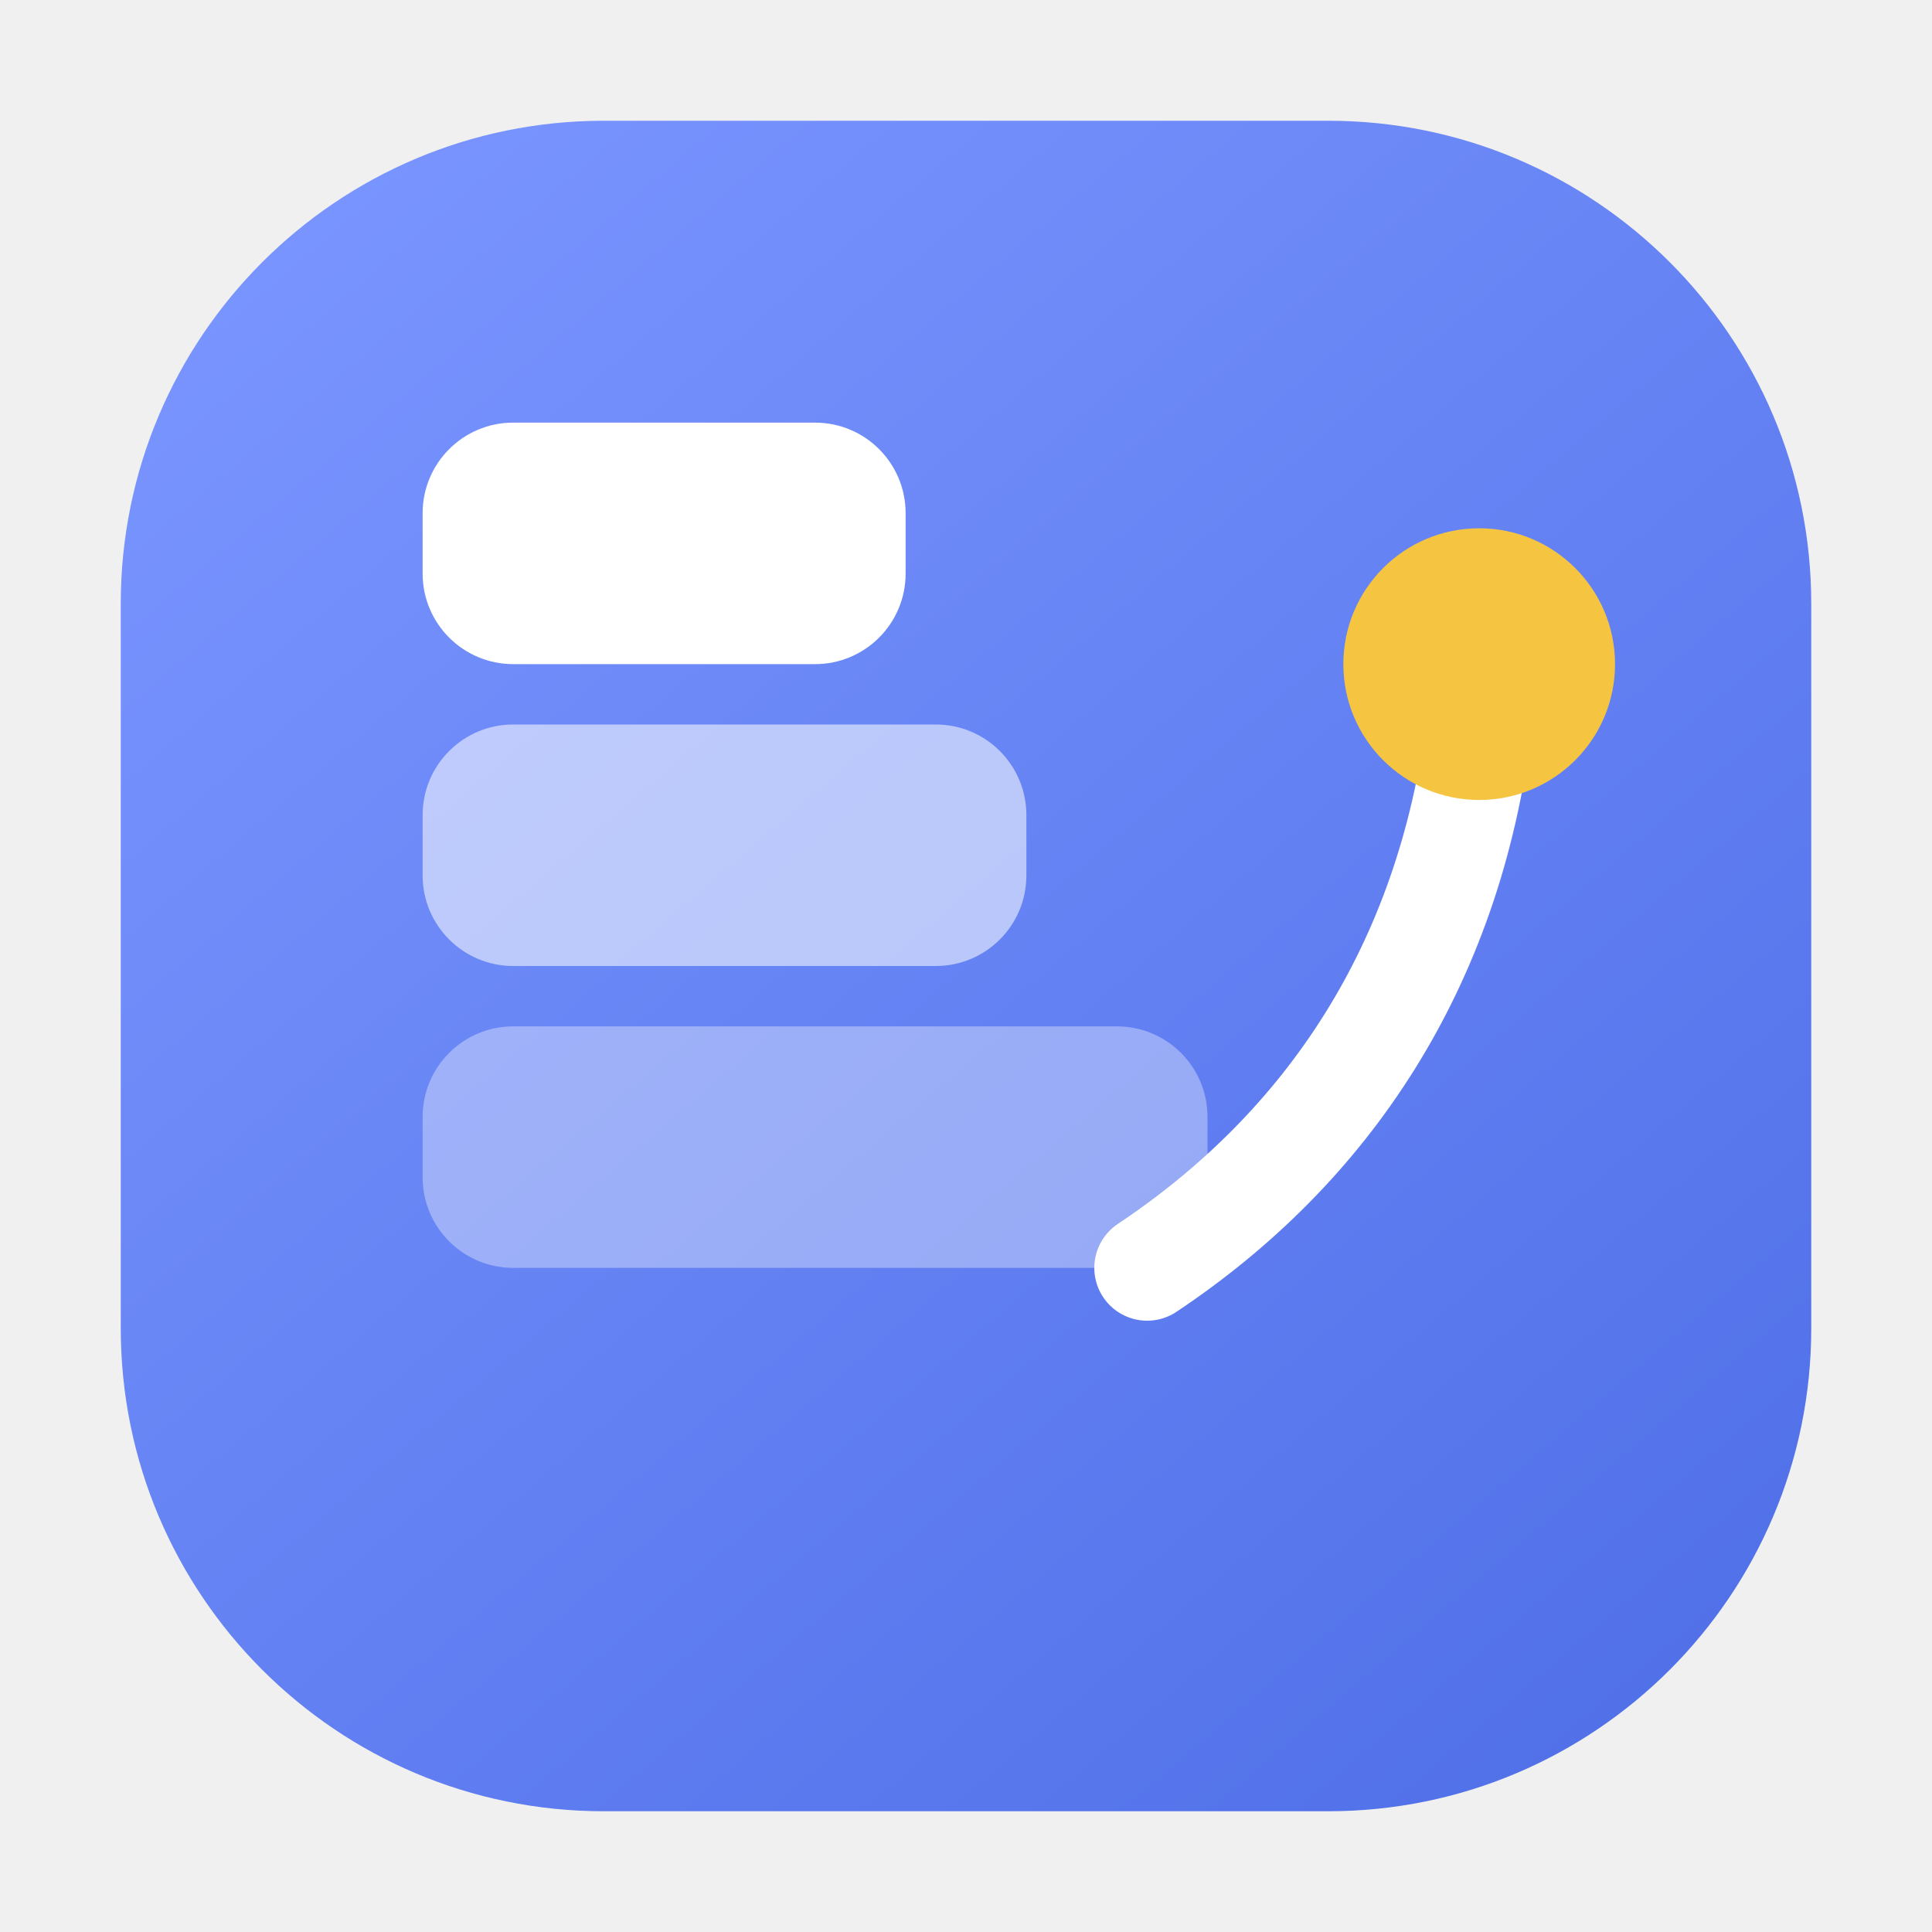
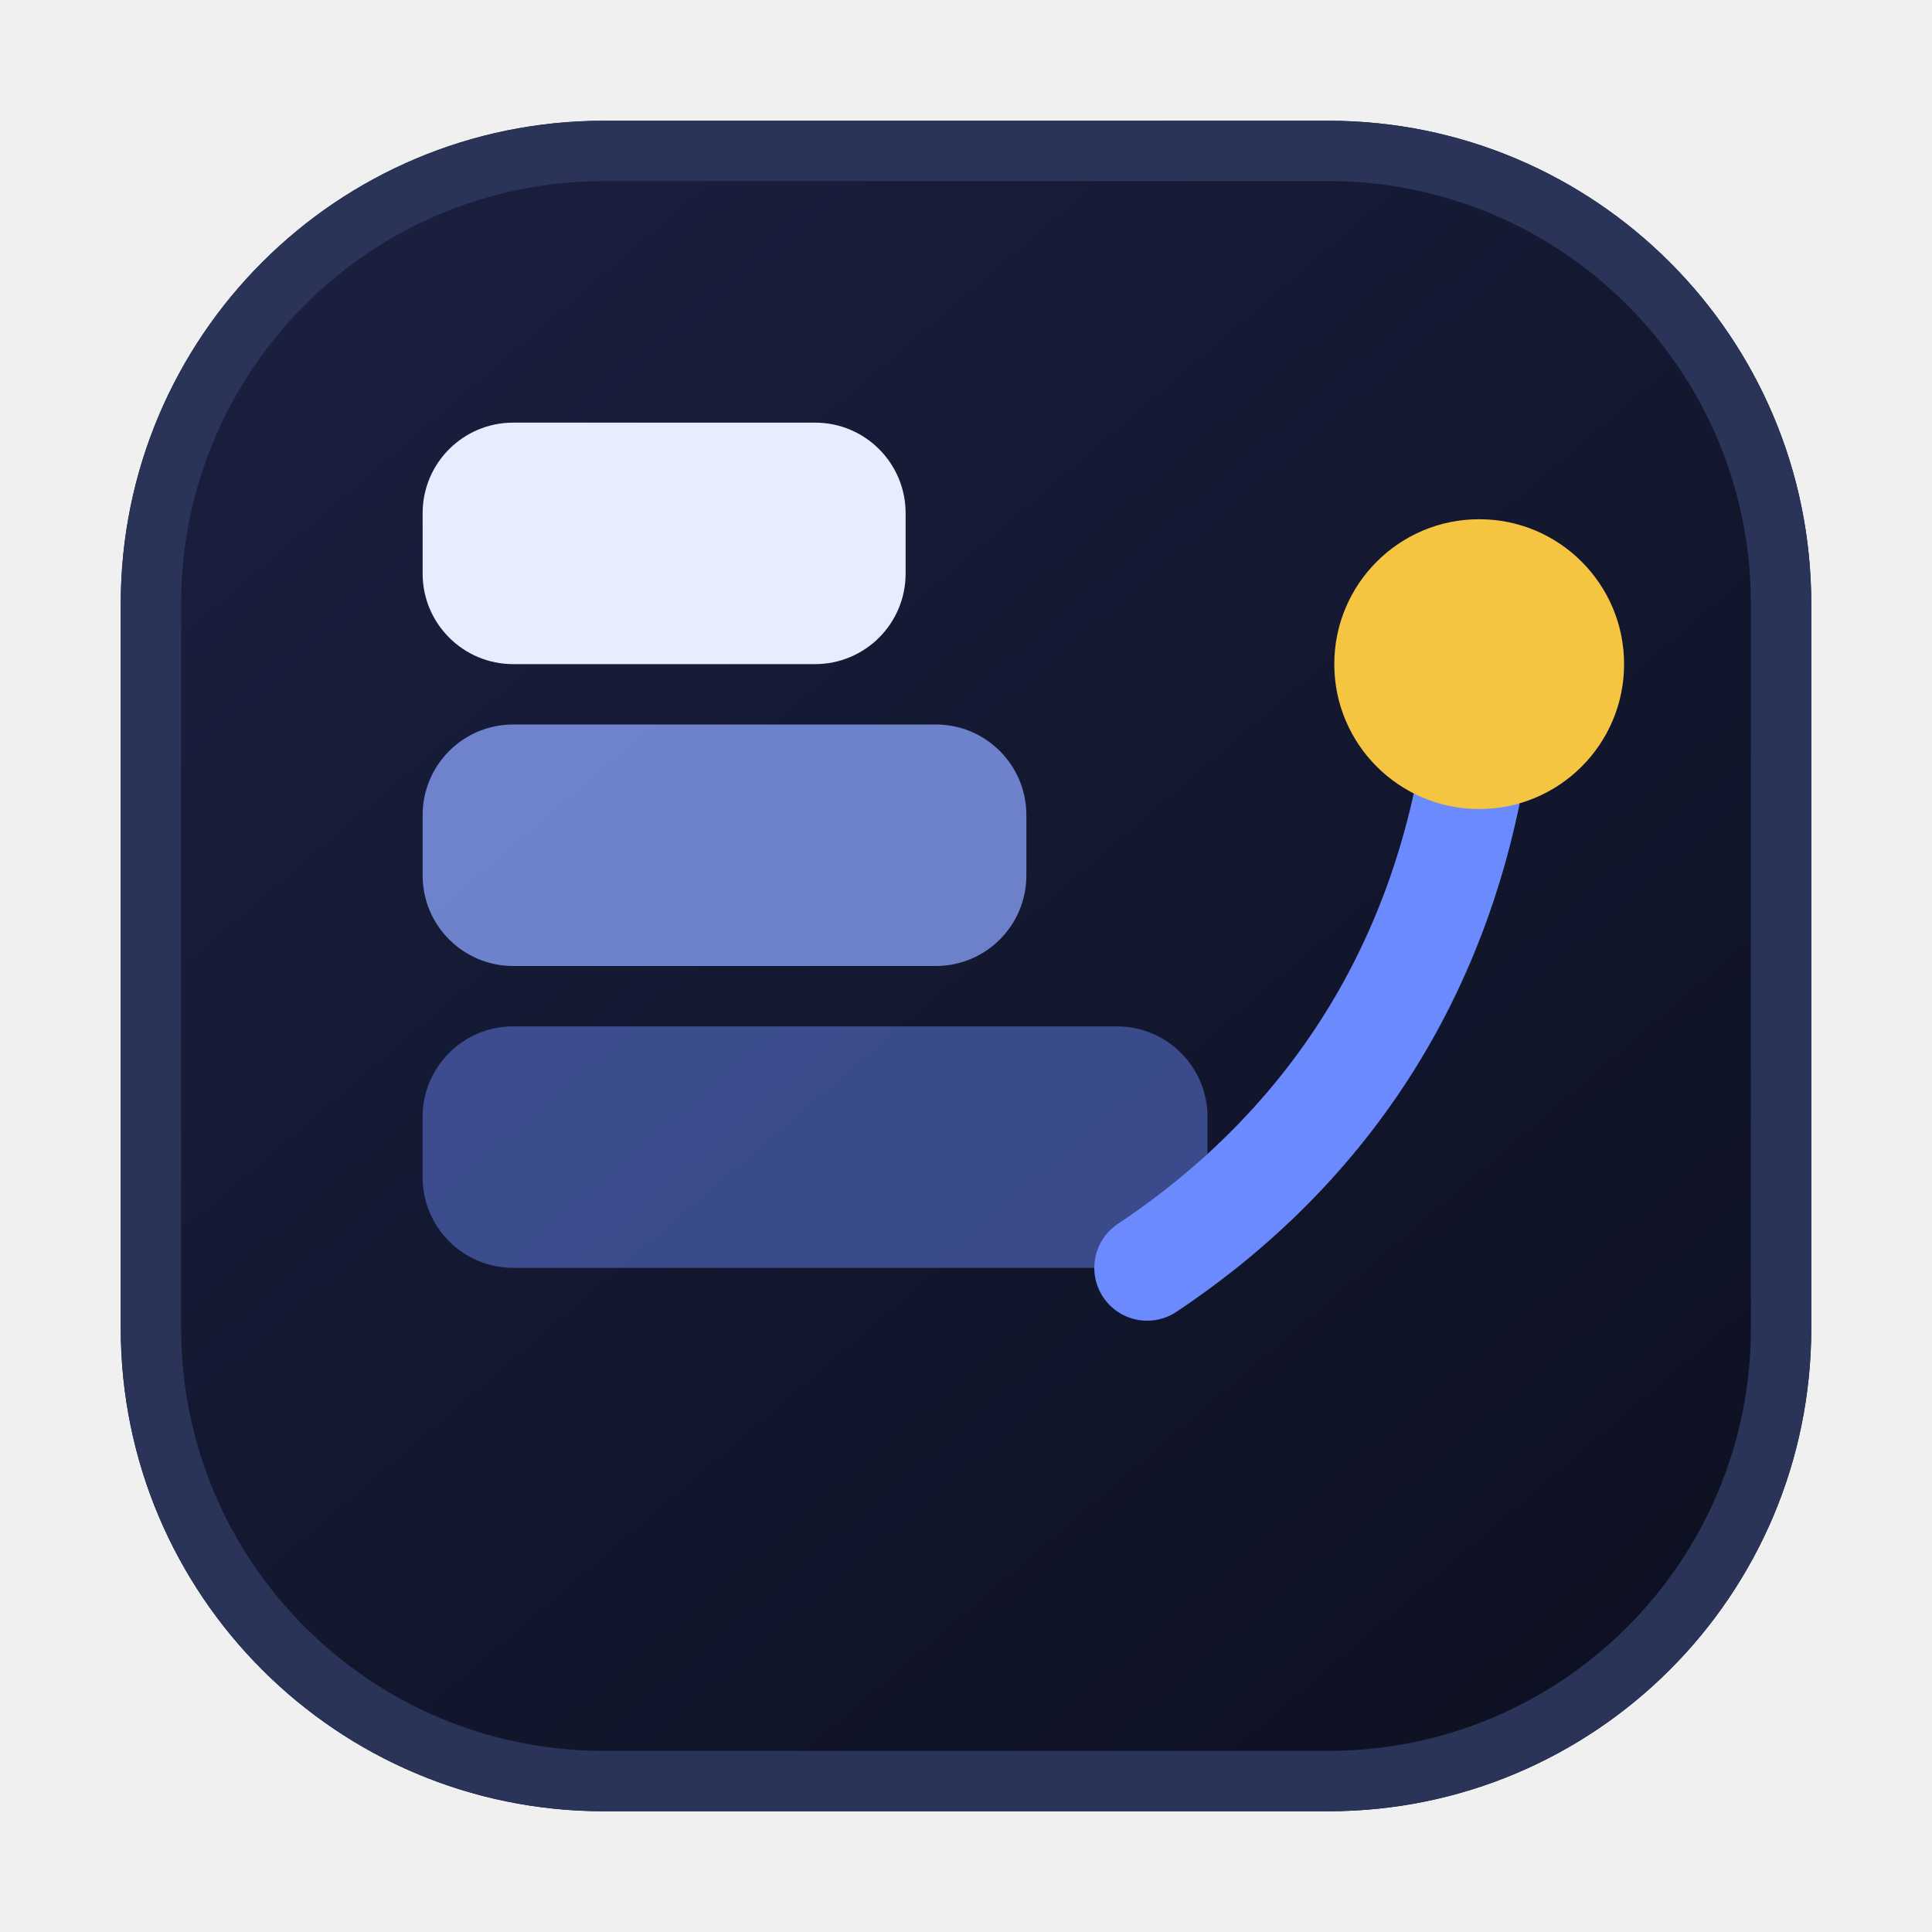
<svg xmlns="http://www.w3.org/2000/svg" viewBox="0 0 32 32" fill="none">
  <defs>
    <linearGradient id="fbg" x1="4" y1="2" x2="28" y2="30" gradientUnits="userSpaceOnUse">
-       <stop stop-color="#7B96FF" />
-       <stop offset="1" stop-color="#4F6FE8" />
+       <stop stop-color="#1A2040" />
+       <stop offset="1" stop-color="#0D1020" />
    </linearGradient>
  </defs>
  <rect x="2" y="2" width="28" height="28" rx="8" fill="url(#fbg)" />
-   <rect x="7" y="17" width="13" height="4" rx="1.5" fill="#fff" opacity="0.35" />
-   <rect x="7" y="12" width="10" height="4" rx="1.5" fill="#fff" opacity="0.55" />
-   <rect x="7" y="7" width="8" height="4" rx="1.5" fill="#fff" />
-   <path d="M19 21c3-2 5-5 5.5-9" stroke="#fff" stroke-width="1.75" stroke-linecap="round" />
-   <circle cx="24.5" cy="11" r="2.25" fill="#F5C542" />
+   <rect x="2.5" y="2.5" width="27" height="27" rx="7.5" stroke="#2A3358" stroke-width="1" fill="none" />
+   <rect x="7" y="17" width="13" height="4" rx="1.5" fill="#6B8AFD" opacity="0.45" />
+   <rect x="7" y="12" width="10" height="4" rx="1.5" fill="#8BA4FF" opacity="0.75" />
+   <rect x="7" y="7" width="8" height="4" rx="1.5" fill="#E8ECFF" />
+   <path d="M19 21c3-2 5-5 5.5-9" stroke="#6B8AFD" stroke-width="1.75" stroke-linecap="round" />
+   <circle cx="24.5" cy="11" r="2.4" fill="#F5C542" />
</svg>
